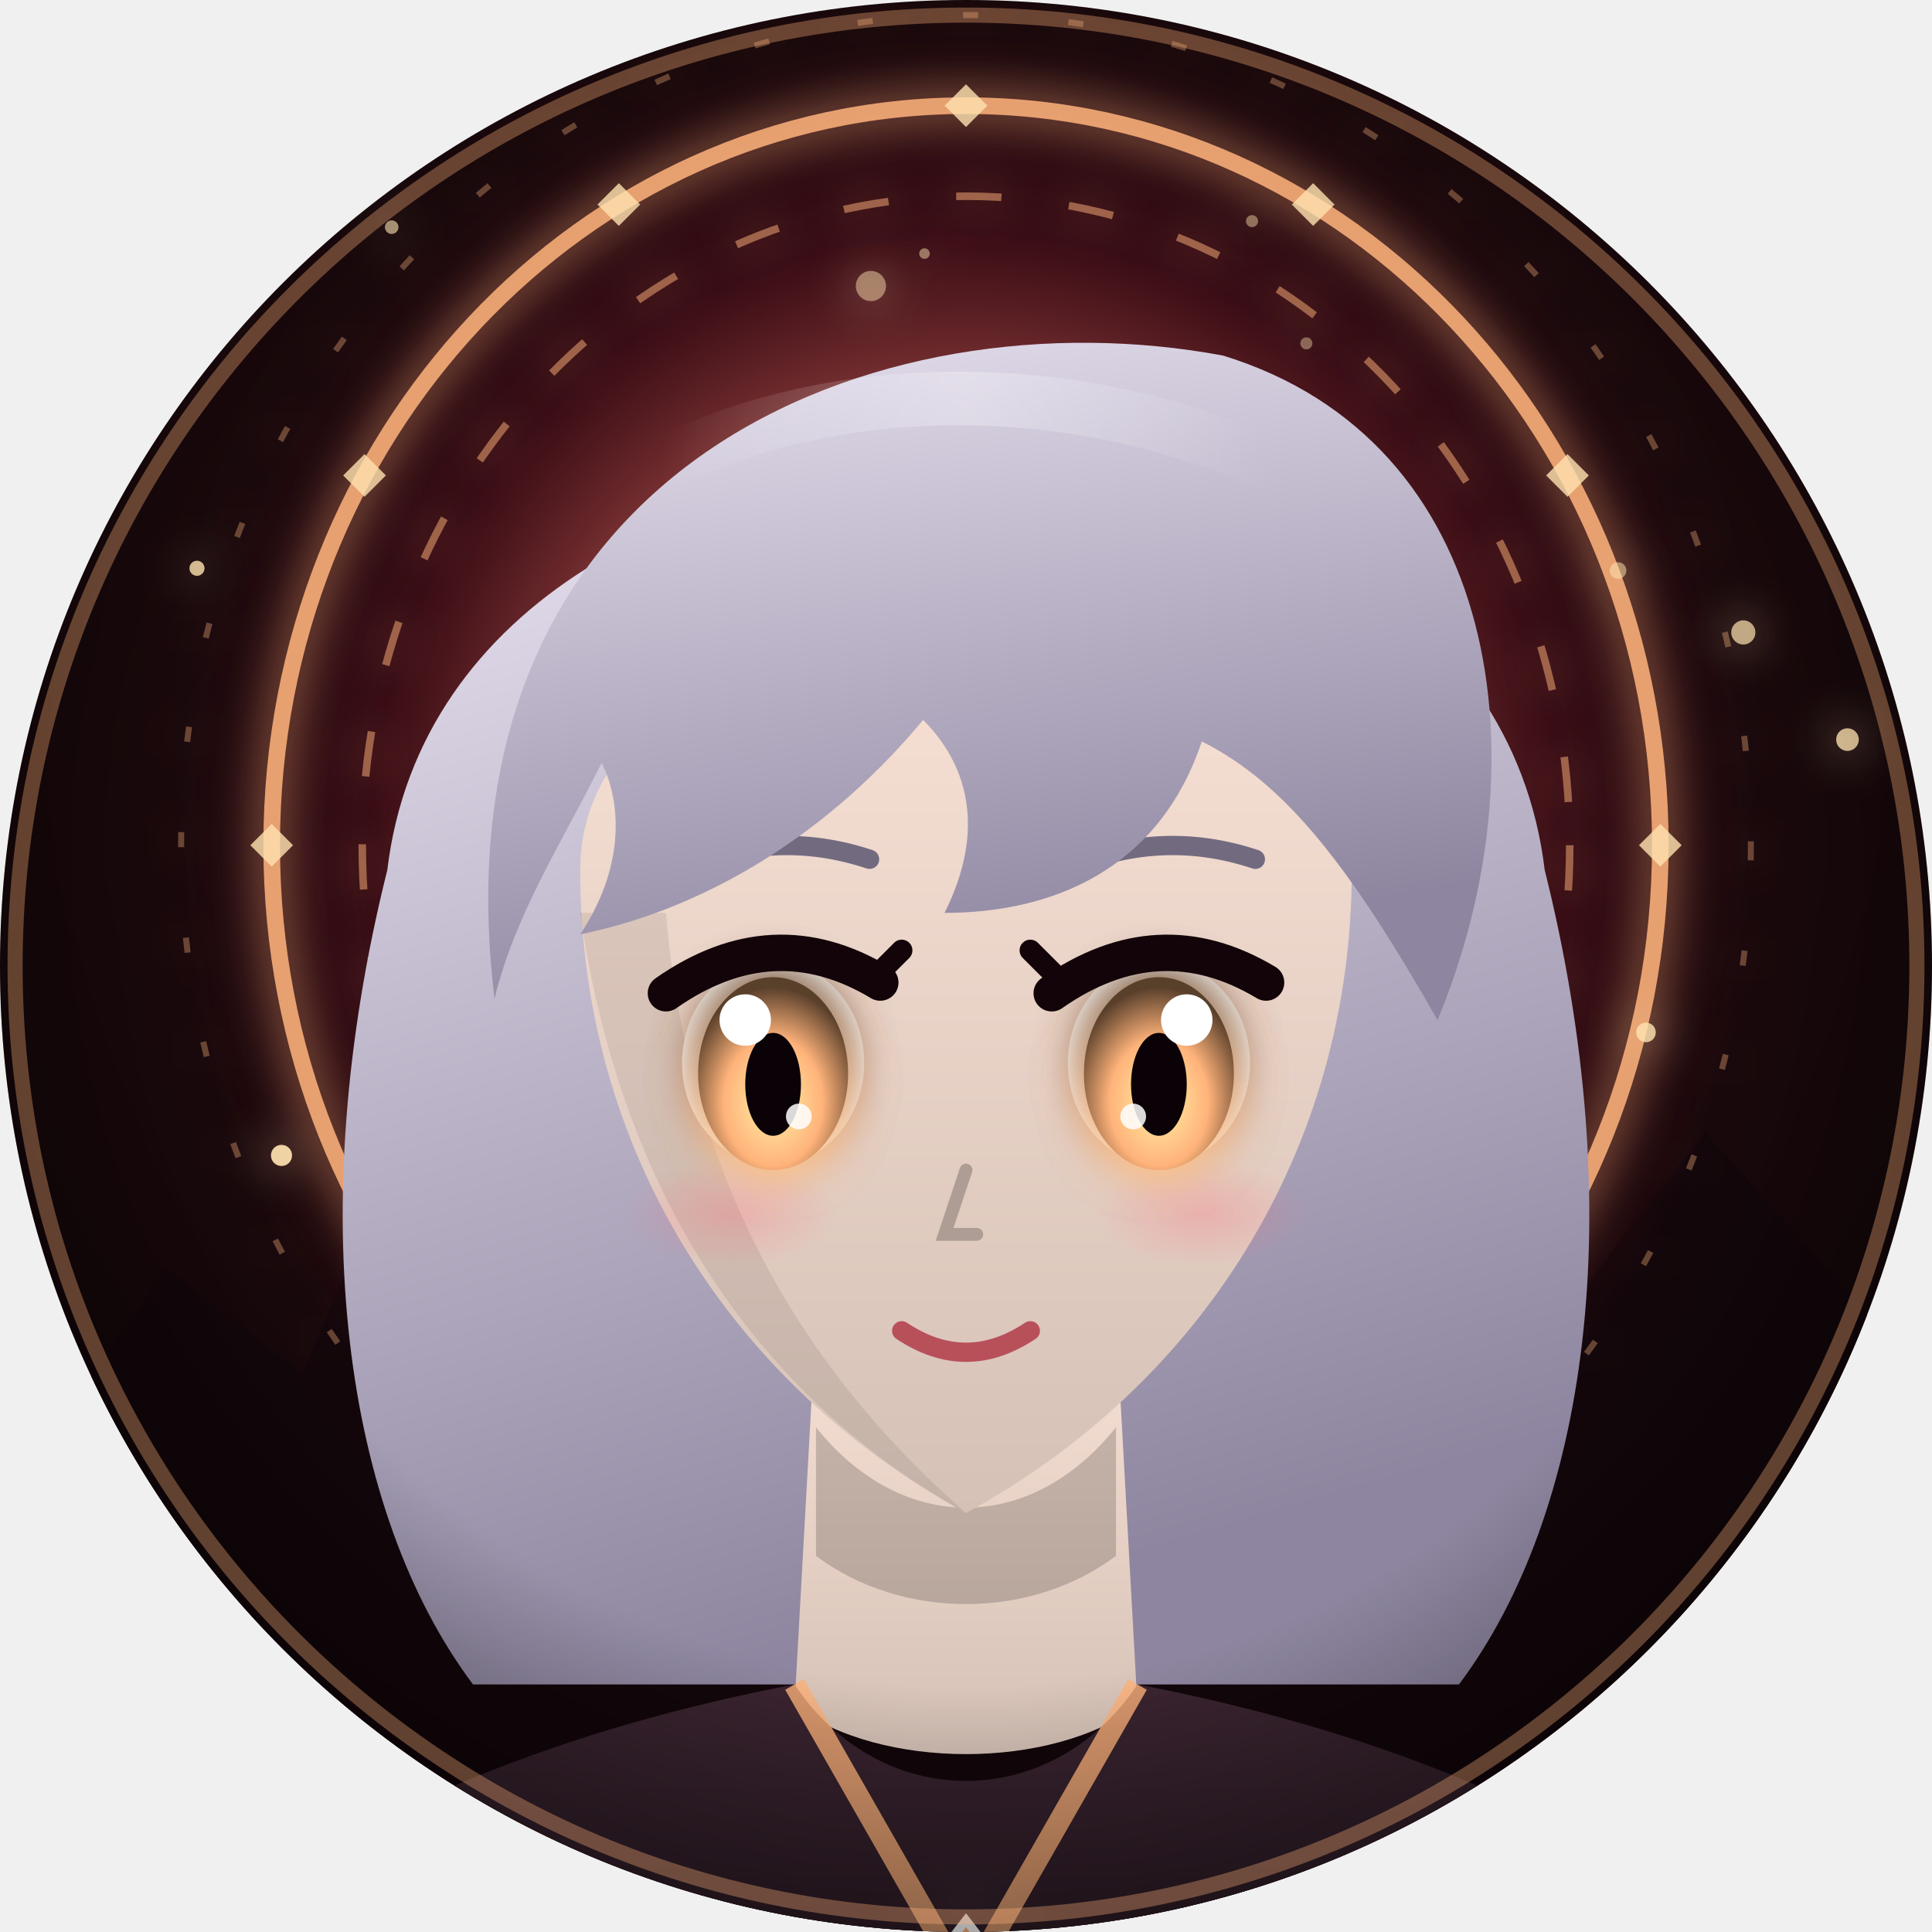
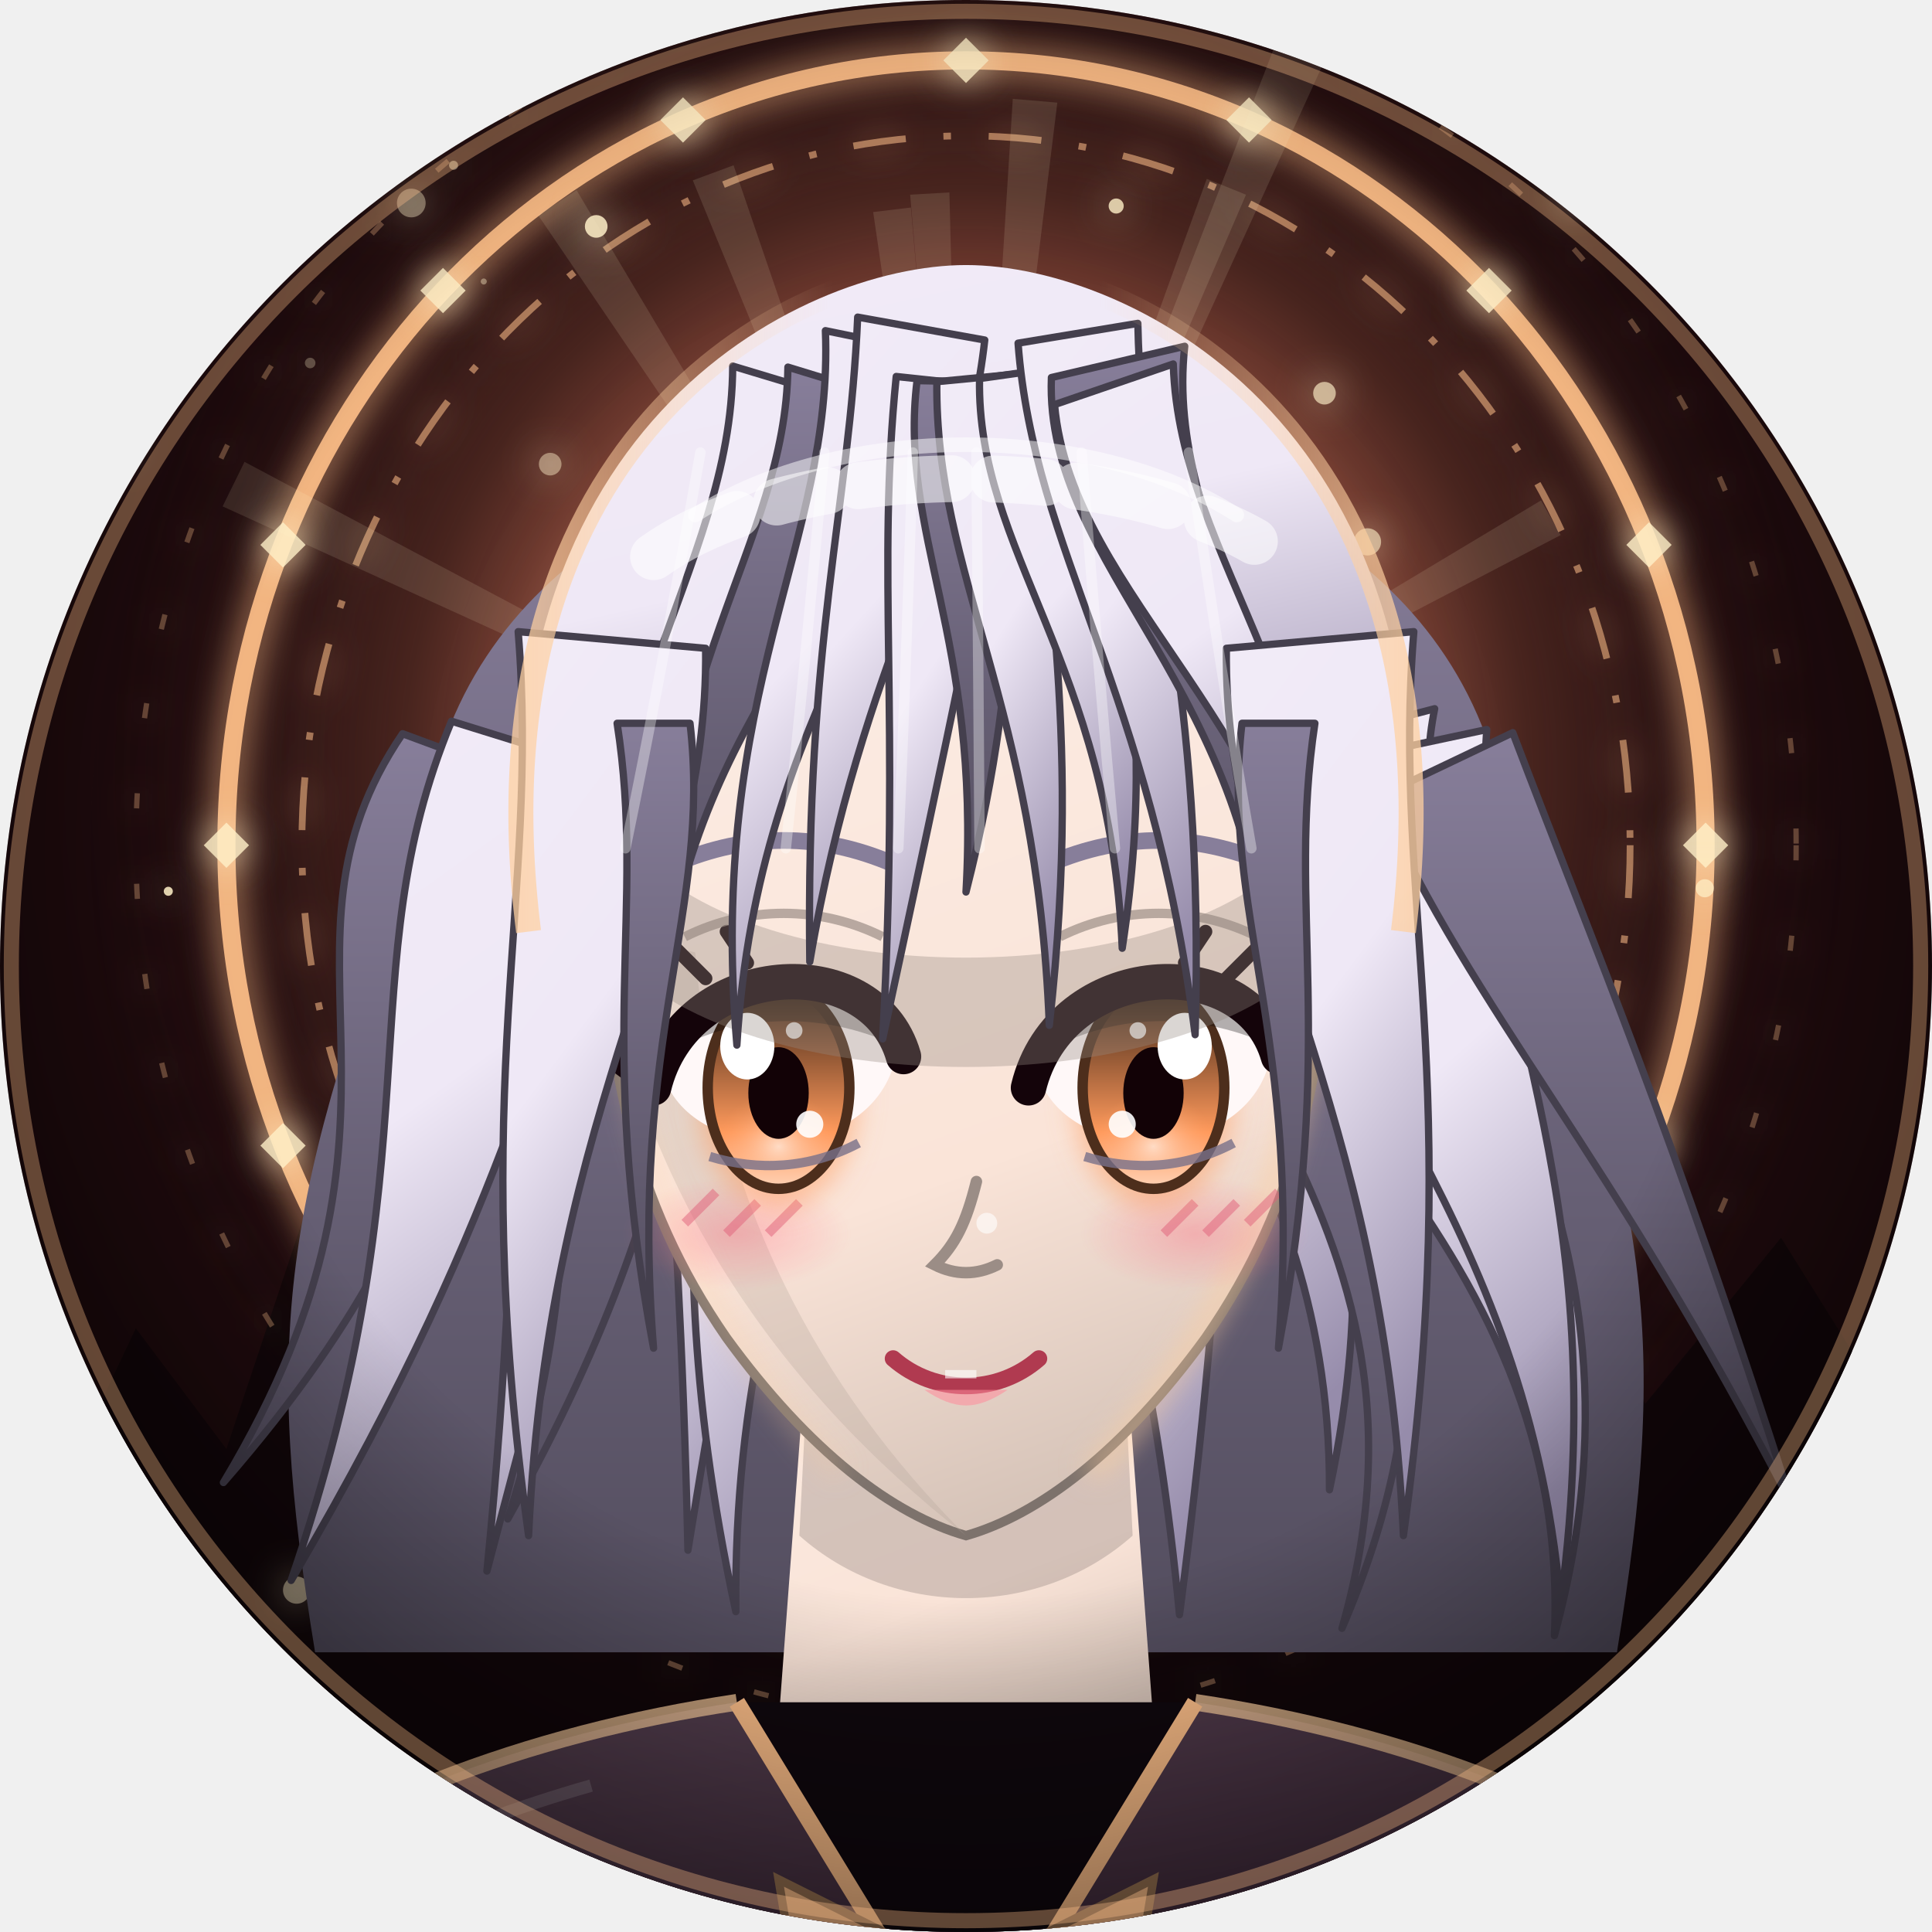
<svg xmlns="http://www.w3.org/2000/svg" viewBox="0 0 256 256" width="256" height="256">
  <defs>
-     <radialGradient id="sky" cx="50%" cy="38%" r="75%">
-       <stop offset="0" stop-color="#2a0f12" />
-       <stop offset="1" stop-color="#0b0306" />
-     </radialGradient>
-     <radialGradient id="portal" cx="50%" cy="50%" r="50%">
-       <stop offset="0" stop-color="#fff0c8" stop-opacity="0.95" />
-       <stop offset="0.35" stop-color="#ff7a6b" stop-opacity="0.85" />
-       <stop offset="0.75" stop-color="#4a0e1a" stop-opacity="0.6" />
-       <stop offset="1" stop-color="#4a0e1a" stop-opacity="0" />
-     </radialGradient>
-     <linearGradient id="hair" x1="0" y1="0" x2="0.3" y2="1">
-       <stop offset="0" stop-color="#e8e2f0" />
-       <stop offset="1" stop-color="#8e86a0" />
-     </linearGradient>
-     <linearGradient id="hairShine" x1="0" y1="0" x2="1" y2="0">
-       <stop offset="0" stop-color="#fff" stop-opacity="0" />
-       <stop offset="0.5" stop-color="#fff" stop-opacity="0.35" />
-       <stop offset="1" stop-color="#fff" stop-opacity="0" />
-     </linearGradient>
-     <linearGradient id="skin" x1="0" y1="0" x2="0" y2="1">
-       <stop offset="0" stop-color="#f8e0d4" />
-       <stop offset="1" stop-color="#d5c1b6" />
-     </linearGradient>
-     <linearGradient id="outfit" x1="0" y1="0" x2="0" y2="1">
-       <stop offset="0" stop-color="#3a2430" />
-       <stop offset="1" stop-color="#120a10" />
-     </linearGradient>
-     <radialGradient id="iris" cx="50%" cy="65%" r="60%">
-       <stop offset="0" stop-color="#fff2a5" />
-       <stop offset="0.55" stop-color="#ffb37a" />
-       <stop offset="1" stop-color="#593f2b" />
+     <radialGradient id="sky" cx="50%" cy="40%" r="78%">
+       <stop offset="0" stop-color="#3a1418" />
+       <stop offset="1" stop-color="#0c0406" />
+     </radialGradient>
+     <radialGradient id="portal" cx="50%" cy="46%" r="52%">
+       <stop offset="0" stop-color="#fff3d0" stop-opacity="0.95" />
+       <stop offset="0.28" stop-color="#ff8a6b" stop-opacity="0.9" />
+       <stop offset="0.62" stop-color="#593025" stop-opacity="0.65" />
+       <stop offset="1" stop-color="#0c0406" stop-opacity="0" />
+     </radialGradient>
+     <linearGradient id="hair" x1="0.2" y1="0" x2="0.5" y2="1">
+       <stop offset="0" stop-color="#f1ebf7" />
+       <stop offset="0.45" stop-color="#efe8f6" />
+       <stop offset="1" stop-color="#968cab" />
+     </linearGradient>
+     <linearGradient id="hairDark" x1="0" y1="0" x2="0" y2="1">
+       <stop offset="0" stop-color="#877e9a" />
+       <stop offset="1" stop-color="#534d5e" />
+     </linearGradient>
+     <linearGradient id="hairRim" x1="0" y1="0" x2="1" y2="0">
+       <stop offset="0" stop-color="#ffd0a0" stop-opacity="0.75" />
+       <stop offset="0.35" stop-color="#ffd0a0" stop-opacity="0" />
+       <stop offset="0.65" stop-color="#ffd0a0" stop-opacity="0" />
+       <stop offset="1" stop-color="#ffd0a0" stop-opacity="0.75" />
+     </linearGradient>
+     <linearGradient id="skin" x1="0.3" y1="0" x2="0.6" y2="1">
+       <stop offset="0" stop-color="#fbebe2" />
+       <stop offset="0.6" stop-color="#fae4d8" />
+       <stop offset="1" stop-color="#d2c0b5" />
+     </linearGradient>
+     <linearGradient id="outfit" x1="0.2" y1="0" x2="0.6" y2="1">
+       <stop offset="0" stop-color="#574252" />
+       <stop offset="0.5" stop-color="#40283a" />
+       <stop offset="1" stop-color="#140a12" />
+     </linearGradient>
+     <linearGradient id="iris" x1="0" y1="0" x2="0" y2="1">
+       <stop offset="0" stop-color="#382214" />
+       <stop offset="0.38" stop-color="#9e5f39" />
+       <stop offset="0.72" stop-color="#ff9a5c" />
+       <stop offset="1" stop-color="#ffd2b6" />
+     </linearGradient>
+     <radialGradient id="irisGlow" cx="50%" cy="78%" r="55%">
+       <stop offset="0" stop-color="#ffe1ce" stop-opacity="0.9" />
+       <stop offset="1" stop-color="#ff9a5c" stop-opacity="0" />
    </radialGradient>
    <radialGradient id="blush" cx="50%" cy="50%" r="50%">
-       <stop offset="0" stop-color="#ff6b7d" stop-opacity="0.28" />
-       <stop offset="1" stop-color="#ff6b7d" stop-opacity="0" />
+       <stop offset="0" stop-color="#ff5d78" stop-opacity="0.32" />
+       <stop offset="1" stop-color="#ff5d78" stop-opacity="0" />
+     </radialGradient>
+     <radialGradient id="vig" cx="50%" cy="44%" r="70%">
+       <stop offset="0.55" stop-color="#000" stop-opacity="0" />
+       <stop offset="1" stop-color="#000" stop-opacity="0.78" />
    </radialGradient>
    <filter id="glow" x="-50%" y="-50%" width="200%" height="200%">
-       <feGaussianBlur stdDeviation="3" result="b" />
+       <feGaussianBlur stdDeviation="2.4" result="b" />
      <feMerge>
        <feMergeNode in="b" />
        <feMergeNode in="SourceGraphic" />
      </feMerge>
    </filter>
-     <filter id="soft" x="-50%" y="-50%" width="200%" height="200%">
-       <feGaussianBlur stdDeviation="6" />
+     <filter id="bigGlow" x="-50%" y="-50%" width="200%" height="200%">
+       <feGaussianBlur stdDeviation="7" />
    </filter>
-     <filter id="eyeGlow" x="-100%" y="-100%" width="300%" height="300%">
-       <feGaussianBlur stdDeviation="2.2" result="b" />
-       <feMerge>
-         <feMergeNode in="b" />
-         <feMergeNode in="b" />
-         <feMergeNode in="SourceGraphic" />
-       </feMerge>
+     <filter id="soft" x="-20%" y="-20%" width="140%" height="140%">
+       <feGaussianBlur stdDeviation="1.2" />
    </filter>
    <clipPath id="circle">
      <circle cx="128" cy="128" r="128" />
    </clipPath>
+     <clipPath id="faceClip">
+       <path d="M93 106 C93 76 163 76 163 106 C163 124 160 138 151 151 C143 162 135 168 128 170 C121 168 113 162 105 151 C96 138 93 124 93 106 Z" />
+     </clipPath>
  </defs>
  <g clip-path="url(#circle)">
    <rect width="256" height="256" fill="url(#sky)" />
-     <path d="M0 200 L22 168 L40 182 L58 140 L74 170 L96 150 L112 176 L136 132 L160 172 L182 146 L204 178 L226 150 L256 184 L256 256 L0 256 Z" fill="#12050a" opacity="0.9" />
-     <ellipse cx="128" cy="112" rx="104" ry="108" fill="url(#portal)" />
-     <g fill="none" stroke="#ffb37a" filter="url(#glow)">
-       <ellipse cx="128" cy="112" rx="92" ry="98" stroke-width="2.2" opacity="0.85" />
-       <ellipse cx="128" cy="112" rx="80" ry="86" stroke-width="1" opacity="0.5" stroke-dasharray="6 9" />
-       <ellipse cx="128" cy="112" rx="104" ry="110" stroke-width="0.8" opacity="0.35" stroke-dasharray="2 12" />
-     </g>
-     <rect x="218.0" y="110.0" width="4" height="4" transform="rotate(45 220.0 112.0)" fill="#ffe2b0" opacity="0.8" />
-     <rect x="205.7" y="159.0" width="4" height="4" transform="rotate(45 207.7 161.0)" fill="#ffe2b0" opacity="0.8" />
-     <rect x="172.0" y="194.9" width="4" height="4" transform="rotate(45 174.0 196.9)" fill="#ffe2b0" opacity="0.8" />
-     <rect x="126.0" y="208.0" width="4" height="4" transform="rotate(45 128.0 210.0)" fill="#ffe2b0" opacity="0.8" />
-     <rect x="80.0" y="194.9" width="4" height="4" transform="rotate(45 82.0 196.9)" fill="#ffe2b0" opacity="0.8" />
-     <rect x="46.3" y="159.0" width="4" height="4" transform="rotate(45 48.3 161.0)" fill="#ffe2b0" opacity="0.8" />
-     <rect x="34.0" y="110.0" width="4" height="4" transform="rotate(45 36.0 112.0)" fill="#ffe2b0" opacity="0.8" />
-     <rect x="46.3" y="61.0" width="4" height="4" transform="rotate(45 48.3 63.0)" fill="#ffe2b0" opacity="0.8" />
-     <rect x="80.0" y="25.1" width="4" height="4" transform="rotate(45 82.0 27.1)" fill="#ffe2b0" opacity="0.8" />
-     <rect x="126.0" y="12.0" width="4" height="4" transform="rotate(45 128.0 14.0)" fill="#ffe2b0" opacity="0.8" />
-     <rect x="172.0" y="25.1" width="4" height="4" transform="rotate(45 174.0 27.1)" fill="#ffe2b0" opacity="0.8" />
-     <rect x="205.7" y="61.0" width="4" height="4" transform="rotate(45 207.7 63.0)" fill="#ffe2b0" opacity="0.8" />
+     <path d="M0 214 L18 176 L30 192 L44 150 L58 184 L74 164 L88 190 L104 156 L118 186 L138 140 L156 182 L170 160 L186 190 L202 152 L218 186 L236 164 L256 196 L256 256 L0 256 Z" fill="#110608" opacity="0.95" />
+     <ellipse cx="128" cy="112" rx="116" ry="120" fill="url(#portal)" />
+     <ellipse cx="128" cy="112" rx="58" ry="62" fill="#fff3d0" opacity="0.18" filter="url(#bigGlow)" />
+     <g fill="none" stroke="#ffc08a" filter="url(#glow)">
+       <ellipse cx="128" cy="112" rx="98" ry="104" stroke-width="2.4" opacity="0.9" />
+       <ellipse cx="128" cy="112" rx="88" ry="94" stroke-width="0.9" opacity="0.55" stroke-dasharray="7 5 1 5" />
+       <ellipse cx="128" cy="112" rx="110" ry="116" stroke-width="0.7" opacity="0.35" stroke-dasharray="2 10" />
+     </g>
+     <g filter="url(#glow)" opacity="0.85">
+       <path d="M226.0 109.0 l3 3 l-3 3 l-3 -3 Z" fill="#fff0c8" />
+       <path d="M218.5 148.8 l3 3 l-3 3 l-3 -3 Z" fill="#fff0c8" />
+       <path d="M197.3 182.5 l3 3 l-3 3 l-3 -3 Z" fill="#fff0c8" />
+       <path d="M165.5 205.1 l3 3 l-3 3 l-3 -3 Z" fill="#fff0c8" />
+       <path d="M128.0 213.0 l3 3 l-3 3 l-3 -3 Z" fill="#fff0c8" />
+       <path d="M90.5 205.1 l3 3 l-3 3 l-3 -3 Z" fill="#fff0c8" />
+       <path d="M58.7 182.5 l3 3 l-3 3 l-3 -3 Z" fill="#fff0c8" />
+       <path d="M37.5 148.8 l3 3 l-3 3 l-3 -3 Z" fill="#fff0c8" />
+       <path d="M30.0 109.0 l3 3 l-3 3 l-3 -3 Z" fill="#fff0c8" />
+       <path d="M37.5 69.2 l3 3 l-3 3 l-3 -3 Z" fill="#fff0c8" />
+       <path d="M58.7 35.5 l3 3 l-3 3 l-3 -3 Z" fill="#fff0c8" />
+       <path d="M90.5 12.9 l3 3 l-3 3 l-3 -3 Z" fill="#fff0c8" />
+       <path d="M128.0 5.0 l3 3 l-3 3 l-3 -3 Z" fill="#fff0c8" />
+       <path d="M165.5 12.9 l3 3 l-3 3 l-3 -3 Z" fill="#fff0c8" />
+       <path d="M197.3 35.5 l3 3 l-3 3 l-3 -3 Z" fill="#fff0c8" />
+       <path d="M218.5 69.2 l3 3 l-3 3 l-3 -3 Z" fill="#fff0c8" />
+     </g>
+     <path d="M128 112 L159.9 23.7 L165.1 25.8 Z" fill="#fff3d0" opacity="0.12" />
+     <path d="M128 112 L91.8 23.9 L97.2 21.9 Z" fill="#fff3d0" opacity="0.12" />
+     <path d="M128 112 L204.2 66.3 L206.8 70.9 Z" fill="#fff3d0" opacity="0.12" />
+     <path d="M128 112 L115.7 28.1 L120.7 27.5 Z" fill="#fff3d0" opacity="0.12" />
+     <path d="M128 112 L120.6 25.8 L125.8 25.5 Z" fill="#fff3d0" opacity="0.12" />
+     <path d="M128 112 L134.2 13.1 L140.1 13.6 Z" fill="#fff3d0" opacity="0.12" />
+     <path d="M128 112 L29.5 67.1 L32.4 61.2 Z" fill="#fff3d0" opacity="0.12" />
+     <path d="M128 112 L170.5 2.0 L177.0 4.8 Z" fill="#fff3d0" opacity="0.12" />
+     <path d="M128 112 L71.3 28.5 L76.4 25.2 Z" fill="#fff3d0" opacity="0.12" />
    <g filter="url(#glow)">
-       <circle cx="158.7" cy="95.5" r="1.0" fill="#ffe2b0" opacity="0.65" />
-       <circle cx="214.4" cy="75.6" r="1.1" fill="#ffe2b0" opacity="0.53" />
-       <circle cx="123.5" cy="66.1" r="1.2" fill="#ffe2b0" opacity="0.70" />
-       <circle cx="37.3" cy="153.1" r="1.4" fill="#ffe2b0" opacity="0.92" />
-       <circle cx="81.8" cy="123.9" r="1.5" fill="#ffe2b0" opacity="0.49" />
-       <circle cx="182.9" cy="106.2" r="0.5" fill="#ffe2b0" opacity="0.51" />
-       <circle cx="244.8" cy="98.0" r="1.5" fill="#ffe2b0" opacity="0.86" />
-       <circle cx="253.2" cy="56.6" r="0.9" fill="#ffe2b0" opacity="0.63" />
-       <circle cx="167.1" cy="143.0" r="0.9" fill="#ffe2b0" opacity="0.87" />
-       <circle cx="165.9" cy="29.3" r="0.8" fill="#ffe2b0" opacity="0.45" />
-       <circle cx="2.4" cy="31.4" r="1.2" fill="#ffe2b0" opacity="0.50" />
-       <circle cx="193.5" cy="199.0" r="0.6" fill="#ffe2b0" opacity="0.92" />
-       <circle cx="231.0" cy="83.8" r="1.6" fill="#ffe2b0" opacity="0.70" />
-       <circle cx="91.5" cy="174.5" r="0.7" fill="#ffe2b0" opacity="0.77" />
-       <circle cx="79.8" cy="80.3" r="0.7" fill="#ffe2b0" opacity="0.40" />
-       <circle cx="122.5" cy="33.6" r="0.7" fill="#ffe2b0" opacity="0.48" />
-       <circle cx="48.3" cy="2.7" r="2.0" fill="#ffe2b0" opacity="0.43" />
-       <circle cx="115.4" cy="37.9" r="2.0" fill="#ffe2b0" opacity="0.48" />
-       <circle cx="27.6" cy="40.6" r="1.5" fill="#ffe2b0" opacity="0.63" />
-       <circle cx="51.9" cy="30.1" r="0.9" fill="#ffe2b0" opacity="0.65" />
-       <circle cx="218.1" cy="136.8" r="1.3" fill="#ffe2b0" opacity="0.82" />
-       <circle cx="125.5" cy="108.7" r="1.4" fill="#ffe2b0" opacity="0.58" />
-       <circle cx="17.8" cy="6.7" r="1.5" fill="#ffe2b0" opacity="0.73" />
-       <circle cx="229.8" cy="28.9" r="0.9" fill="#ffe2b0" opacity="0.52" />
-       <circle cx="173.1" cy="45.5" r="0.8" fill="#ffe2b0" opacity="0.41" />
-       <circle cx="26.1" cy="75.3" r="1.0" fill="#ffe2b0" opacity="0.81" />
-     </g>
-     <g transform="translate(128 138) scale(1.42) translate(-128 -124)">
-       <path d="M74 108 C66 140 70 168 82 184 L174 184 C186 168 190 140 182 108 C176 58 80 58 74 108 Z" fill="url(#hair)" />
-       <path d="M114 150 L142 150 L144 186 C136 192 120 192 112 186 Z" fill="url(#skin)" />
-       <path d="M114 160 C122 170 134 170 142 160 L142 172 C134 178 122 178 114 172 Z" fill="#000" opacity="0.18" />
-       <path d="M28 256 C34 214 70 192 112 184 C120 196 136 196 144 184 C186 192 222 214 228 256 Z" fill="url(#outfit)" />
-       <path d="M112 184 L128 212 L144 184" fill="none" stroke="#ffb37a" stroke-width="2" opacity="0.8" />
-       <g transform="translate(128 236) rotate(-6)">
-         <rect x="-34" y="-18" width="68" height="36" rx="3" fill="#3a1a14" stroke="#ffb37a" stroke-width="1.5" />
-         <path d="M0 -18 L0 18" stroke="#ffb37a" />
-         <path d="M-26 -8 h18 M-26 0 h18 M8 -8 h18 M8 0 h18" stroke="#ffe2b0" stroke-width="1.2" opacity="0.8" />
-       </g>
-       <path d="M92 108 C92 78 164 78 164 108 C164 134 150 156 128 168 C106 156 92 134 92 108 Z" fill="url(#skin)" />
-       <path d="M92 112 C96 140 110 158 128 168 C112 154 102 136 100 112 Z" fill="#000" opacity="0.08" />
-       <ellipse cx="106" cy="140" rx="10" ry="5" fill="url(#blush)" />
-       <ellipse cx="150" cy="140" rx="10" ry="5" fill="url(#blush)" />
-       <ellipse cx="110" cy="126" rx="8.5" ry="9.5" fill="#fff" />
-       <g filter="url(#eyeGlow)">
-         <ellipse cx="110" cy="127" rx="7" ry="9" fill="url(#iris)" />
-       </g>
-       <ellipse cx="110" cy="128" rx="2.6" ry="4.8" fill="#0a0206" />
-       <circle cx="107.4" cy="122" r="2.4" fill="#fff" />
-       <circle cx="112.4" cy="131" r="1.2" fill="#fff" opacity="0.85" />
-       <path d="M100 119.5 Q 110 112.5 120 118.5" fill="none" stroke="#120408" stroke-width="3.4" stroke-linecap="round" />
-       <path d="M119 118.5 l 3 -3" stroke="#120408" stroke-width="2" stroke-linecap="round" />
-       <path d="M101 108 Q 110 104 119 107" fill="none" stroke="#726b80" stroke-width="1.8" stroke-linecap="round" />
-       <ellipse cx="146" cy="126" rx="8.5" ry="9.5" fill="#fff" />
-       <g filter="url(#eyeGlow)">
-         <ellipse cx="146" cy="127" rx="7" ry="9" fill="url(#iris)" />
-       </g>
-       <ellipse cx="146" cy="128" rx="2.6" ry="4.8" fill="#0a0206" />
-       <circle cx="148.6" cy="122" r="2.4" fill="#fff" />
-       <circle cx="143.6" cy="131" r="1.2" fill="#fff" opacity="0.85" />
-       <path d="M136 119.5 Q 146 112.5 156 118.5" fill="none" stroke="#120408" stroke-width="3.4" stroke-linecap="round" />
-       <path d="M137 118.5 l -3 -3" stroke="#120408" stroke-width="2" stroke-linecap="round" />
-       <path d="M137 108 Q 146 104 155 107" fill="none" stroke="#726b80" stroke-width="1.8" stroke-linecap="round" />
-       <path d="M128 136 l -2 6 l 3 0" fill="none" stroke="#ae9d94" stroke-width="1.2" stroke-linecap="round" />
-       <path d="M122 151 Q 128 155 134 151" fill="none" stroke="#b8505a" stroke-width="1.8" stroke-linecap="round" />
-       <path d="M84 120 C78 70 120 54 152 60 C178 68 182 98 172 122 C164 108 158 100 150 96 C146 108 136 112 126 112 C130 104 128 98 124 94 C114 106 102 112 92 114 C96 108 96 102 94 98 C90 106 86 112 84 120 Z" fill="url(#hair)" />
-       <path d="M100 70 C116 62 138 62 156 70" stroke="url(#hairShine)" stroke-width="5" fill="none" opacity="0.8" stroke-linecap="round" />
-       <path d="M128 206 l7 9 l-7 11 l-7 -11 Z" fill="#ffb37a" stroke="#fff" stroke-width="0.8" filter="url(#glow)" />
+       <circle cx="175.5" cy="52.1" r="1.5" fill="#fff0c8" opacity="0.65" />
+       <circle cx="15.4" cy="58.5" r="1.9" fill="#fff0c8" opacity="0.62" />
+       <circle cx="179.1" cy="185.4" r="2.0" fill="#fff0c8" opacity="0.48" />
+       <circle cx="78.5" cy="101.8" r="1.4" fill="#fff0c8" opacity="0.76" />
+       <circle cx="83.1" cy="191.0" r="1.4" fill="#fff0c8" opacity="0.40" />
+       <circle cx="64.1" cy="37.3" r="0.4" fill="#fff0c8" opacity="0.40" />
+       <circle cx="122.1" cy="54.7" r="1.6" fill="#fff0c8" opacity="0.95" />
+       <circle cx="39.3" cy="210.7" r="1.8" fill="#fff0c8" opacity="0.57" />
+       <circle cx="184.7" cy="127.3" r="1.0" fill="#fff0c8" opacity="0.87" />
+       <circle cx="49.6" cy="155.1" r="0.9" fill="#fff0c8" opacity="0.56" />
+       <circle cx="48.5" cy="19.6" r="1.2" fill="#fff0c8" opacity="0.41" />
+       <circle cx="41.1" cy="48.1" r="0.7" fill="#fff0c8" opacity="0.31" />
+       <circle cx="251.8" cy="30.3" r="1.1" fill="#fff0c8" opacity="0.42" />
+       <circle cx="254.7" cy="47.7" r="0.6" fill="#fff0c8" opacity="0.43" />
+       <circle cx="178.2" cy="102.3" r="0.7" fill="#fff0c8" opacity="0.40" />
+       <circle cx="80.5" cy="109.6" r="1.8" fill="#fff0c8" opacity="0.74" />
+       <circle cx="144.2" cy="170.6" r="1.2" fill="#fff0c8" opacity="0.65" />
+       <circle cx="158.5" cy="82.8" r="0.5" fill="#fff0c8" opacity="0.32" />
+       <circle cx="179.8" cy="137.7" r="1.8" fill="#fff0c8" opacity="0.39" />
+       <circle cx="72.9" cy="61.5" r="1.5" fill="#fff0c8" opacity="0.45" />
+       <circle cx="60.1" cy="21.9" r="0.6" fill="#fff0c8" opacity="0.54" />
+       <circle cx="89.0" cy="169.6" r="0.5" fill="#fff0c8" opacity="0.52" />
+       <circle cx="130.4" cy="115.9" r="0.5" fill="#fff0c8" opacity="0.72" />
+       <circle cx="4.8" cy="64.9" r="1.2" fill="#fff0c8" opacity="0.63" />
+       <circle cx="208.7" cy="25.7" r="2.0" fill="#fff0c8" opacity="0.82" />
+       <circle cx="225.9" cy="117.7" r="1.2" fill="#fff0c8" opacity="0.71" />
+       <circle cx="137.8" cy="194.4" r="0.9" fill="#fff0c8" opacity="0.70" />
+       <circle cx="22.3" cy="118.1" r="0.6" fill="#fff0c8" opacity="0.92" />
+       <circle cx="202.4" cy="116.0" r="0.5" fill="#fff0c8" opacity="0.82" />
+       <circle cx="170.6" cy="213.3" r="1.2" fill="#fff0c8" opacity="0.39" />
+       <circle cx="79.0" cy="30.0" r="1.5" fill="#fff0c8" opacity="0.84" />
+       <circle cx="54.5" cy="26.9" r="1.9" fill="#fff0c8" opacity="0.45" />
+       <circle cx="181.2" cy="71.8" r="1.8" fill="#fff0c8" opacity="0.60" />
+       <circle cx="147.9" cy="27.3" r="1.0" fill="#fff0c8" opacity="0.80" />
+     </g>
+     <g transform="translate(128 140) scale(1.38) translate(-128 -124)">
+       <path d="M76 102 C62 138.0 60.6 151.2 65.5 181.2 L190.5 181.2 C195.4 151.2 194 138.0 180 102 C174 52 82 52 76 102 Z" fill="url(#hairDark)" />
+       <path d="M90.1 99.0 C74.3 119.4 85.5 131.8 56.7 164.9 C78.2 129.1 59.6 114.0 73.9 93.0 Z" fill="url(#hairDark)" stroke="#443f4d" stroke-width="0.7" stroke-linejoin="round" />
+       <path d="M97.6 97.7 C85.6 121.3 85.8 135.8 63.2 174.3 C77.3 133.2 68.6 115.9 78.6 91.8 Z" fill="url(#hair)" stroke="#443f4d" stroke-width="0.7" stroke-linejoin="round" />
+       <path d="M101.3 94.6 C96.3 118.5 92.4 134.0 82.0 173.4 C86.0 133.0 83.6 116.5 87.2 92.5 Z" fill="url(#hair)" stroke="#443f4d" stroke-width="0.7" stroke-linejoin="round" />
+       <path d="M109.6 94.5 C98.8 117.0 104.7 131.3 84.0 168.4 C96.4 129.6 82.2 113.5 91.2 90.5 Z" fill="url(#hairDark)" stroke="#443f4d" stroke-width="0.7" stroke-linejoin="round" />
+       <path d="M114.7 92.1 C112.2 116.0 107.7 131.7 101.3 171.4 C100.4 131.2 97.5 115.0 98.4 91.0 Z" fill="url(#hair)" stroke="#443f4d" stroke-width="0.7" stroke-linejoin="round" />
+       <path d="M122.7 91.6 C124.7 117.5 105.5 134.4 105.9 177.3 C96.5 133.7 106.6 116.0 102.6 90.0 Z" fill="url(#hair)" stroke="#443f4d" stroke-width="0.7" stroke-linejoin="round" />
+       <path d="M129.9 89.9 C125.6 112.6 131.7 127.8 121.3 165.7 C121.7 128.2 105.6 113.2 107.7 90.7 Z" fill="url(#hairDark)" stroke="#443f4d" stroke-width="0.7" stroke-linejoin="round" />
+       <path d="M136.2 90.5 C133.5 116.0 129.1 132.9 121.5 175.3 C119.0 132.5 113.3 115.2 113.7 89.6 Z" fill="url(#hair)" stroke="#443f4d" stroke-width="0.7" stroke-linejoin="round" />
+       <path d="M140.2 89.0 C142.4 113.3 139.4 130.0 140.4 170.8 C131.2 130.9 125.9 115.2 121.9 91.1 Z" fill="url(#hair)" stroke="#443f4d" stroke-width="0.7" stroke-linejoin="round" />
+       <path d="M145.1 90.1 C139.8 113.5 150.3 129.3 139.3 168.4 C143.2 129.4 125.6 113.9 129.3 90.5 Z" fill="url(#hairDark)" stroke="#443f4d" stroke-width="0.7" stroke-linejoin="round" />
+       <path d="M154.3 90.2 C152.7 116.3 154.2 133.9 148.5 177.6 C144.4 134.5 133.0 117.4 132.4 91.4 Z" fill="url(#hair)" stroke="#443f4d" stroke-width="0.7" stroke-linejoin="round" />
+       <path d="M158.3 89.9 C155.0 112.3 170.9 127.9 162.9 165.6 C163.0 129.3 139.1 115.2 140.6 93.2 Z" fill="url(#hair)" stroke="#443f4d" stroke-width="0.7" stroke-linejoin="round" />
+       <path d="M162.8 91.8 C152.7 117.8 182.9 135.4 164.1 178.9 C176.4 136.0 139.8 119.0 148.4 93.2 Z" fill="url(#hairDark)" stroke="#443f4d" stroke-width="0.7" stroke-linejoin="round" />
+       <path d="M173.0 90.6 C167.8 116.7 196.5 135.2 184.5 179.6 C186.3 137.9 147.5 122.1 150.5 96.5 Z" fill="url(#hair)" stroke="#443f4d" stroke-width="0.7" stroke-linejoin="round" />
+       <path d="M178.0 92.6 C176.3 117.4 190.6 134.7 185.1 176.5 C181.6 136.6 158.2 121.2 157.8 96.9 Z" fill="url(#hair)" stroke="#443f4d" stroke-width="0.7" stroke-linejoin="round" />
+       <path d="M180.5 92.9 C188.7 114.5 195.5 130.1 207.3 167.0 C189.7 132.9 177.0 120.1 167.5 99.1 Z" fill="url(#hairDark)" stroke="#443f4d" stroke-width="0.7" stroke-linejoin="round" />
+       <path d="M113 148 L143 148 L146 188 C137 196 119 196 110 188 Z" fill="url(#skin)" />
+       <path d="M113 150 C120 166 136 166 143 150 L144 170 C135 178 121 178 112 170 Z" fill="#9b8d86" opacity="0.4" />
+       <path d="M98 196 C108 200 118 198 124 194 M158 196 C148 200 138 198 132 194" stroke="#afa097" stroke-width="1" fill="none" opacity="0.6" />
+       <path d="M24 256 C30 214 66 192 106 186 C116 200 140 200 150 186 C190 192 226 214 232 256 Z" fill="url(#outfit)" />
+       <path d="M64 220 C74 236 78 248 76 256 M192 220 C182 236 178 248 180 256 M96 208 C104 226 104 244 100 256 M160 208 C152 226 152 244 156 256" stroke="#0c060b" stroke-width="1.4" fill="none" opacity="0.7" />
+       <path d="M38 238 C46 216 64 202 92 194" stroke="#8c7e89" stroke-width="1.2" fill="none" opacity="0.45" />
+       <path d="M24 256 C30 214 66 192 106 186" stroke="#ffd0a0" stroke-width="1.6" fill="none" opacity="0.75" />
+       <path d="M232 256 C226 214 190 192 150 186" stroke="#ffd0a0" stroke-width="1.6" fill="none" opacity="0.75" />
+       <path d="M106 186 L128 222 L150 186" fill="#10080e" stroke="#ffc08a" stroke-width="1.6" />
+       <path d="M128 212 l-18 -9 l3 18 Z M128 212 l18 -9 l-3 18 Z" fill="#ffc08a" stroke="#997353" stroke-width="0.8" />
+       <circle cx="128" cy="212" r="3.4" fill="#b38661" />
+       <g transform="translate(128 238) rotate(-6)">
+         <rect x="-36" y="-18" width="72" height="36" rx="3" fill="#3a1a14" stroke="#ffc08a" stroke-width="1.5" />
+         <path d="M0 -18 L0 18" stroke="#ffc08a" />
+         <path d="M-28 -8 h20 M-28 0 h20 M-28 8 h14 M8 -8 h20 M8 0 h20 M8 8 h14" stroke="#ffe8c8" stroke-width="1.1" opacity="0.85" />
+       </g>
+       <path d="M128 210 l8 9 l-8 13 l-8 -13 Z" fill="#ffc08a" stroke="#fff" stroke-width="0.8" filter="url(#glow)" />
+       <path d="M128 210 l-4 9 l4 13" fill="#fff" opacity="0.35" />
+       <path d="M93 106 C93 76 163 76 163 106 C163 124 160 138 151 151 C143 162 135 168 128 170 C121 168 113 162 105 151 C96 138 93 124 93 106 Z" fill="url(#skin)" stroke="#7d726c" stroke-width="0.9" />
+       <path d="M93 112 C96 136 110 156 128 170 C114 156 104 138 102 114 Z" fill="#afa097" opacity="0.28" />
+       <path d="M163 108 C162 130 154 150 140 164" stroke="#ffd0a0" stroke-width="2" fill="none" opacity="0.55" filter="url(#soft)" />
+       <path d="M93 108 C94 130 102 150 116 164" stroke="#ffd0a0" stroke-width="1.4" fill="none" opacity="0.35" filter="url(#soft)" />
+       <ellipse cx="106" cy="141" rx="11" ry="5.5" fill="url(#blush)" />
+       <ellipse cx="150" cy="141" rx="11" ry="5.5" fill="url(#blush)" />
+       <path d="M101 140 l3 -3 M105 141 l3 -3 M109 141 l3 -3 M147 141 l3 -3 M151 141 l3 -3 M155 140 l3 -3" stroke="#e0607a" stroke-width="0.9" opacity="0.5" />
+       <g filter="url(#soft)" opacity="0.5">
+         <ellipse cx="110" cy="128" rx="7.7" ry="10.5" fill="#ff9a5c" />
+       </g>
+       <path d="M99 126 C101 115.5 119 115.5 121 125 C118 134.4 102 134.4 99 126 Z" fill="#fff8f8" />
+       <ellipse cx="110" cy="127" rx="6.8" ry="9.7" fill="url(#iris)" />
+       <ellipse cx="110" cy="130" rx="5.5" ry="4.7" fill="url(#irisGlow)" />
+       <ellipse cx="110" cy="127" rx="6.8" ry="9.7" fill="none" stroke="#4d2e1c" stroke-width="1" />
+       <ellipse cx="110" cy="127.5" rx="2.9" ry="4.4" fill="#120206" />
+       <path d="M99 125 C101 115.5 119 115.5 121 124 L121 122.8 C114 119.7 106 119.7 99 123.9 Z" fill="#000" opacity="0.3" />
+       <ellipse cx="107" cy="123" rx="2.6" ry="3.2" fill="#fff" />
+       <circle cx="113" cy="130.5" r="1.3" fill="#fff" opacity="0.9" />
+       <circle cx="111.5" cy="121.5" r="0.8" fill="#fff" opacity="0.8" />
+       <path d="M98 127 C101 114.5 119 113.5 122 124" fill="none" stroke="#14040a" stroke-width="3.4" stroke-linecap="round" />
+       <path d="M98 127 l-4 -3" stroke="#14040a" stroke-width="2.2" stroke-linecap="round" />
+       <path d="M103 116.5 l-3 -3 M107 115.0 l-2 -3" stroke="#14040a" stroke-width="1.3" stroke-linecap="round" />
+       <path d="M103.4 133.6 C108 135.0 113 134.8 117.7 132.3" stroke="#787089" stroke-width="0.9" fill="none" opacity="0.8" />
+       <path d="M101 112.5 C107 109.5 114 109.5 120 112.5" stroke="#9b8d86" stroke-width="0.9" fill="none" opacity="0.7" />
+       <path d="M100 105.5 C107 102.5 114 102.5 121 105.5" stroke="#877e9a" stroke-width="1.6" fill="none" stroke-linecap="round" />
+       <g filter="url(#soft)" opacity="0.5">
+         <ellipse cx="146" cy="128" rx="7.7" ry="10.5" fill="#ff9a5c" />
+       </g>
+       <path d="M135 126 C137 115.5 155 115.5 157 125 C154 134.4 138 134.4 135 126 Z" fill="#fff8f8" />
+       <ellipse cx="146" cy="127" rx="6.8" ry="9.7" fill="url(#iris)" />
+       <ellipse cx="146" cy="130" rx="5.5" ry="4.7" fill="url(#irisGlow)" />
+       <ellipse cx="146" cy="127" rx="6.8" ry="9.7" fill="none" stroke="#4d2e1c" stroke-width="1" />
+       <ellipse cx="146" cy="127.5" rx="2.9" ry="4.4" fill="#120206" />
+       <path d="M135 125 C137 115.5 155 115.5 157 124 L157 122.8 C150 119.7 142 119.7 135 123.9 Z" fill="#000" opacity="0.3" />
+       <ellipse cx="149" cy="123" rx="2.6" ry="3.2" fill="#fff" />
+       <circle cx="143" cy="130.5" r="1.3" fill="#fff" opacity="0.9" />
+       <circle cx="144.5" cy="121.5" r="0.8" fill="#fff" opacity="0.8" />
+       <path d="M134 127 C137 114.5 155 113.5 158 124" fill="none" stroke="#14040a" stroke-width="3.4" stroke-linecap="round" />
+       <path d="M158 124 l4 -3" stroke="#14040a" stroke-width="2.2" stroke-linecap="round" />
+       <path d="M153 116.5 l3 -3 M149 115.0 l2 -3" stroke="#14040a" stroke-width="1.3" stroke-linecap="round" />
+       <path d="M139.4 133.6 C144 135.0 149 134.8 153.7 132.3" stroke="#787089" stroke-width="0.9" fill="none" opacity="0.8" />
+       <path d="M137 112.5 C143 109.5 150 109.5 156 112.5" stroke="#9b8d86" stroke-width="0.9" fill="none" opacity="0.7" />
+       <path d="M136 105.5 C143 102.5 150 102.5 157 105.5" stroke="#877e9a" stroke-width="1.6" fill="none" stroke-linecap="round" />
+       <path d="M129 136 C128 140 127 142 125 144 C127 145 129 145 131 144" fill="none" stroke="#9b8d86" stroke-width="1.1" stroke-linecap="round" />
+       <circle cx="130" cy="140" r="1" fill="#fff" opacity="0.6" />
+       <path d="M121 153 C125 156.5 131 156.5 135 153" fill="none" stroke="#b03a50" stroke-width="1.6" stroke-linecap="round" />
+       <path d="M124 156 C127 158 129 158 132 156" fill="#ff8a9a" opacity="0.55" />
+       <path d="M126 154.5 l3 0" stroke="#fff" stroke-width="0.8" opacity="0.6" />
+       <path d="M96 104 C108 118 148 118 160 104 L160 116 C146 128 110 128 96 116 Z" fill="#968982" opacity="0.35" clip-path="url(#faceClip)" />
+       <path d="M86 112 C80 64 112 48 128 48 C144 48 176 64 170 112 C160 92 148 82 128 80 C108 82 96 92 86 112 Z" fill="url(#hair)" />
+       <path d="M118.2 61.5 C116.9 81.1 96.0 93.5 92.0 125.8 C90.3 91.8 105.5 77.7 105.6 57.7 Z" fill="url(#hair)" stroke="#443f4d" stroke-width="0.7" stroke-linejoin="round" />
+       <path d="M122.0 61.2 C120.7 78.1 102.7 88.8 99.0 116.5 C97.7 87.2 110.7 75.1 110.9 57.8 Z" fill="url(#hairDark)" stroke="#443f4d" stroke-width="0.7" stroke-linejoin="round" />
+       <path d="M125.2 56.5 C125.0 76.7 108.0 89.7 106.0 122.9 C103.1 88.7 115.3 74.7 114.5 54.3 Z" fill="url(#hair)" stroke="#443f4d" stroke-width="0.7" stroke-linejoin="round" />
+       <path d="M129.8 55.2 C127.8 73.3 118.1 85.0 113.0 114.9 C112.6 84.0 116.8 71.3 117.6 53.0 Z" fill="url(#hair)" stroke="#443f4d" stroke-width="0.7" stroke-linejoin="round" />
+       <path d="M132.5 59.9 C129.4 78.8 126.7 91.1 120.0 122.3 C121.7 90.5 119.4 77.7 121.3 58.7 Z" fill="url(#hair)" stroke="#443f4d" stroke-width="0.7" stroke-linejoin="round" />
+       <path d="M134.0 59.3 C131.2 74.0 134.2 83.8 128.0 108.2 C129.4 83.7 121.5 73.8 123.3 59.1 Z" fill="url(#hairDark)" stroke="#443f4d" stroke-width="0.7" stroke-linejoin="round" />
+       <path d="M135.6 58.2 C134.4 77.0 139.5 89.7 136.0 121.0 C134.8 90.1 125.0 77.8 125.2 59.2 Z" fill="url(#hair)" stroke="#443f4d" stroke-width="0.7" stroke-linejoin="round" />
+       <path d="M141.4 57.2 C139.8 74.0 147.3 85.4 143.0 113.6 C141.8 86.2 129.0 75.5 129.3 58.9 Z" fill="url(#hair)" stroke="#443f4d" stroke-width="0.7" stroke-linejoin="round" />
+       <path d="M144.5 53.6 C144.9 73.9 151.0 87.8 150.0 121.9 C145.8 88.7 134.5 75.6 133.0 55.5 Z" fill="url(#hair)" stroke="#443f4d" stroke-width="0.7" stroke-linejoin="round" />
+       <path d="M149.0 55.8 C147.0 74.4 162.1 87.3 157.0 118.8 C156.3 88.7 135.5 77.1 136.2 58.8 Z" fill="url(#hairDark)" stroke="#443f4d" stroke-width="0.7" stroke-linejoin="round" />
+       <path d="M147.9 57.5 C148.5 76.6 164.7 90.1 164.0 122.5 C159.6 91.9 138.2 80.1 136.5 61.4 Z" fill="url(#hair)" stroke="#443f4d" stroke-width="0.7" stroke-linejoin="round" />
+       <path d="M103.0 84.8 C103.3 110.6 88.0 127.4 86.0 170.0 C80.0 126.6 87.1 109.0 85.0 83.2 Z" fill="url(#hair)" stroke="#443f4d" stroke-width="0.7" stroke-linejoin="round" />
+       <path d="M171.0 83.2 C168.9 109.0 176.0 126.6 170.0 170.0 C168.0 127.4 152.7 110.6 153.0 84.8 Z" fill="url(#hair)" stroke="#443f4d" stroke-width="0.7" stroke-linejoin="round" />
+       <path d="M101.5 92.0 C103.6 110.0 95.6 122.0 98.0 152.0 C92.4 122.0 97.3 110.0 94.5 92.0 Z" fill="url(#hairDark)" stroke="#443f4d" stroke-width="0.7" stroke-linejoin="round" />
+       <path d="M161.5 92.0 C158.8 110.0 163.6 122.0 158.0 152.0 C160.4 122.0 152.4 110.0 154.5 92.0 Z" fill="url(#hairDark)" stroke="#443f4d" stroke-width="0.7" stroke-linejoin="round" />
+       <path d="M102.5 66 Q98.6 88 95.3 104" stroke="#ffffff" stroke-width="1" fill="none" opacity="0.35" stroke-linecap="round" />
+       <path d="M114.4 66 Q112.4 88 110.7 104" stroke="#ffffff" stroke-width="1" fill="none" opacity="0.35" stroke-linecap="round" />
+       <path d="M122.9 66 Q122.2 88 121.5 104" stroke="#ffffff" stroke-width="1" fill="none" opacity="0.35" stroke-linecap="round" />
+       <path d="M129.0 66 Q129.2 88 129.3 104" stroke="#ffffff" stroke-width="1" fill="none" opacity="0.35" stroke-linecap="round" />
+       <path d="M139.1 66 Q140.8 88 142.3 104" stroke="#ffffff" stroke-width="1" fill="none" opacity="0.35" stroke-linecap="round" />
+       <path d="M149.4 66 Q152.6 88 155.4 104" stroke="#ffffff" stroke-width="1" fill="none" opacity="0.35" stroke-linecap="round" />
+       <path d="M98 76 C112 66 144 66 158 76" stroke="#ffffff" stroke-width="4.5" fill="none" opacity="0.55" stroke-linecap="round" stroke-dasharray="9 4 5 3" />
+       <path d="M102 72 C116 63 140 63 154 72" stroke="#ffffff" stroke-width="1.4" fill="none" opacity="0.5" stroke-linecap="round" />
+       <path d="M86 112 C80 64 112 48 128 48 C144 48 176 64 170 112" stroke="url(#hairRim)" stroke-width="2.4" fill="none" />
      <g filter="url(#glow)" opacity="0.9">
-         <text x="235.0" y="161.1" font-size="13" text-anchor="middle" fill="#ffe2b0" font-family="serif">ᚠ</text>
-         <text x="180.3" y="227.1" font-size="13" text-anchor="middle" fill="#ffe2b0" font-family="serif">ᚢ</text>
-         <text x="94.9" y="235.0" font-size="13" text-anchor="middle" fill="#ffe2b0" font-family="serif">ᚦ</text>
-         <text x="28.9" y="180.3" font-size="13" text-anchor="middle" fill="#ffe2b0" font-family="serif">ᚨ</text>
-         <text x="21.0" y="94.9" font-size="13" text-anchor="middle" fill="#ffe2b0" font-family="serif">ᚱ</text>
-         <text x="75.7" y="28.9" font-size="13" text-anchor="middle" fill="#ffe2b0" font-family="serif">ᚲ</text>
-         <text x="161.1" y="21.0" font-size="13" text-anchor="middle" fill="#ffe2b0" font-family="serif">ᚷ</text>
-         <text x="227.1" y="75.7" font-size="13" text-anchor="middle" fill="#ffe2b0" font-family="serif">ᚹ</text>
-       </g>
-     </g>
-     <radialGradient id="vig" cx="50%" cy="45%" r="70%">
-       <stop offset="0.6" stop-color="#000" stop-opacity="0" />
-       <stop offset="1" stop-color="#000" stop-opacity="0.75" />
-     </radialGradient>
+         <text x="235.0" y="161.1" font-size="13" text-anchor="middle" fill="#fff0c8" font-family="serif">ᚠ</text>
+         <text x="180.3" y="227.1" font-size="13" text-anchor="middle" fill="#fff0c8" font-family="serif">ᚢ</text>
+         <text x="94.9" y="235.0" font-size="13" text-anchor="middle" fill="#fff0c8" font-family="serif">ᚦ</text>
+         <text x="28.9" y="180.3" font-size="13" text-anchor="middle" fill="#fff0c8" font-family="serif">ᚨ</text>
+         <text x="21.0" y="94.9" font-size="13" text-anchor="middle" fill="#fff0c8" font-family="serif">ᚱ</text>
+         <text x="75.7" y="28.9" font-size="13" text-anchor="middle" fill="#fff0c8" font-family="serif">ᚲ</text>
+         <text x="161.1" y="21.0" font-size="13" text-anchor="middle" fill="#fff0c8" font-family="serif">ᚷ</text>
+         <text x="227.1" y="75.7" font-size="13" text-anchor="middle" fill="#fff0c8" font-family="serif">ᚹ</text>
+       </g>
+     </g>
    <rect width="256" height="256" fill="url(#vig)" />
-     <circle cx="128" cy="128" r="126" fill="none" stroke="#ffb37a" stroke-width="2" opacity="0.35" />
+     <circle cx="128" cy="128" r="126.5" fill="none" stroke="#ffc08a" stroke-width="2" opacity="0.35" />
  </g>
</svg>
